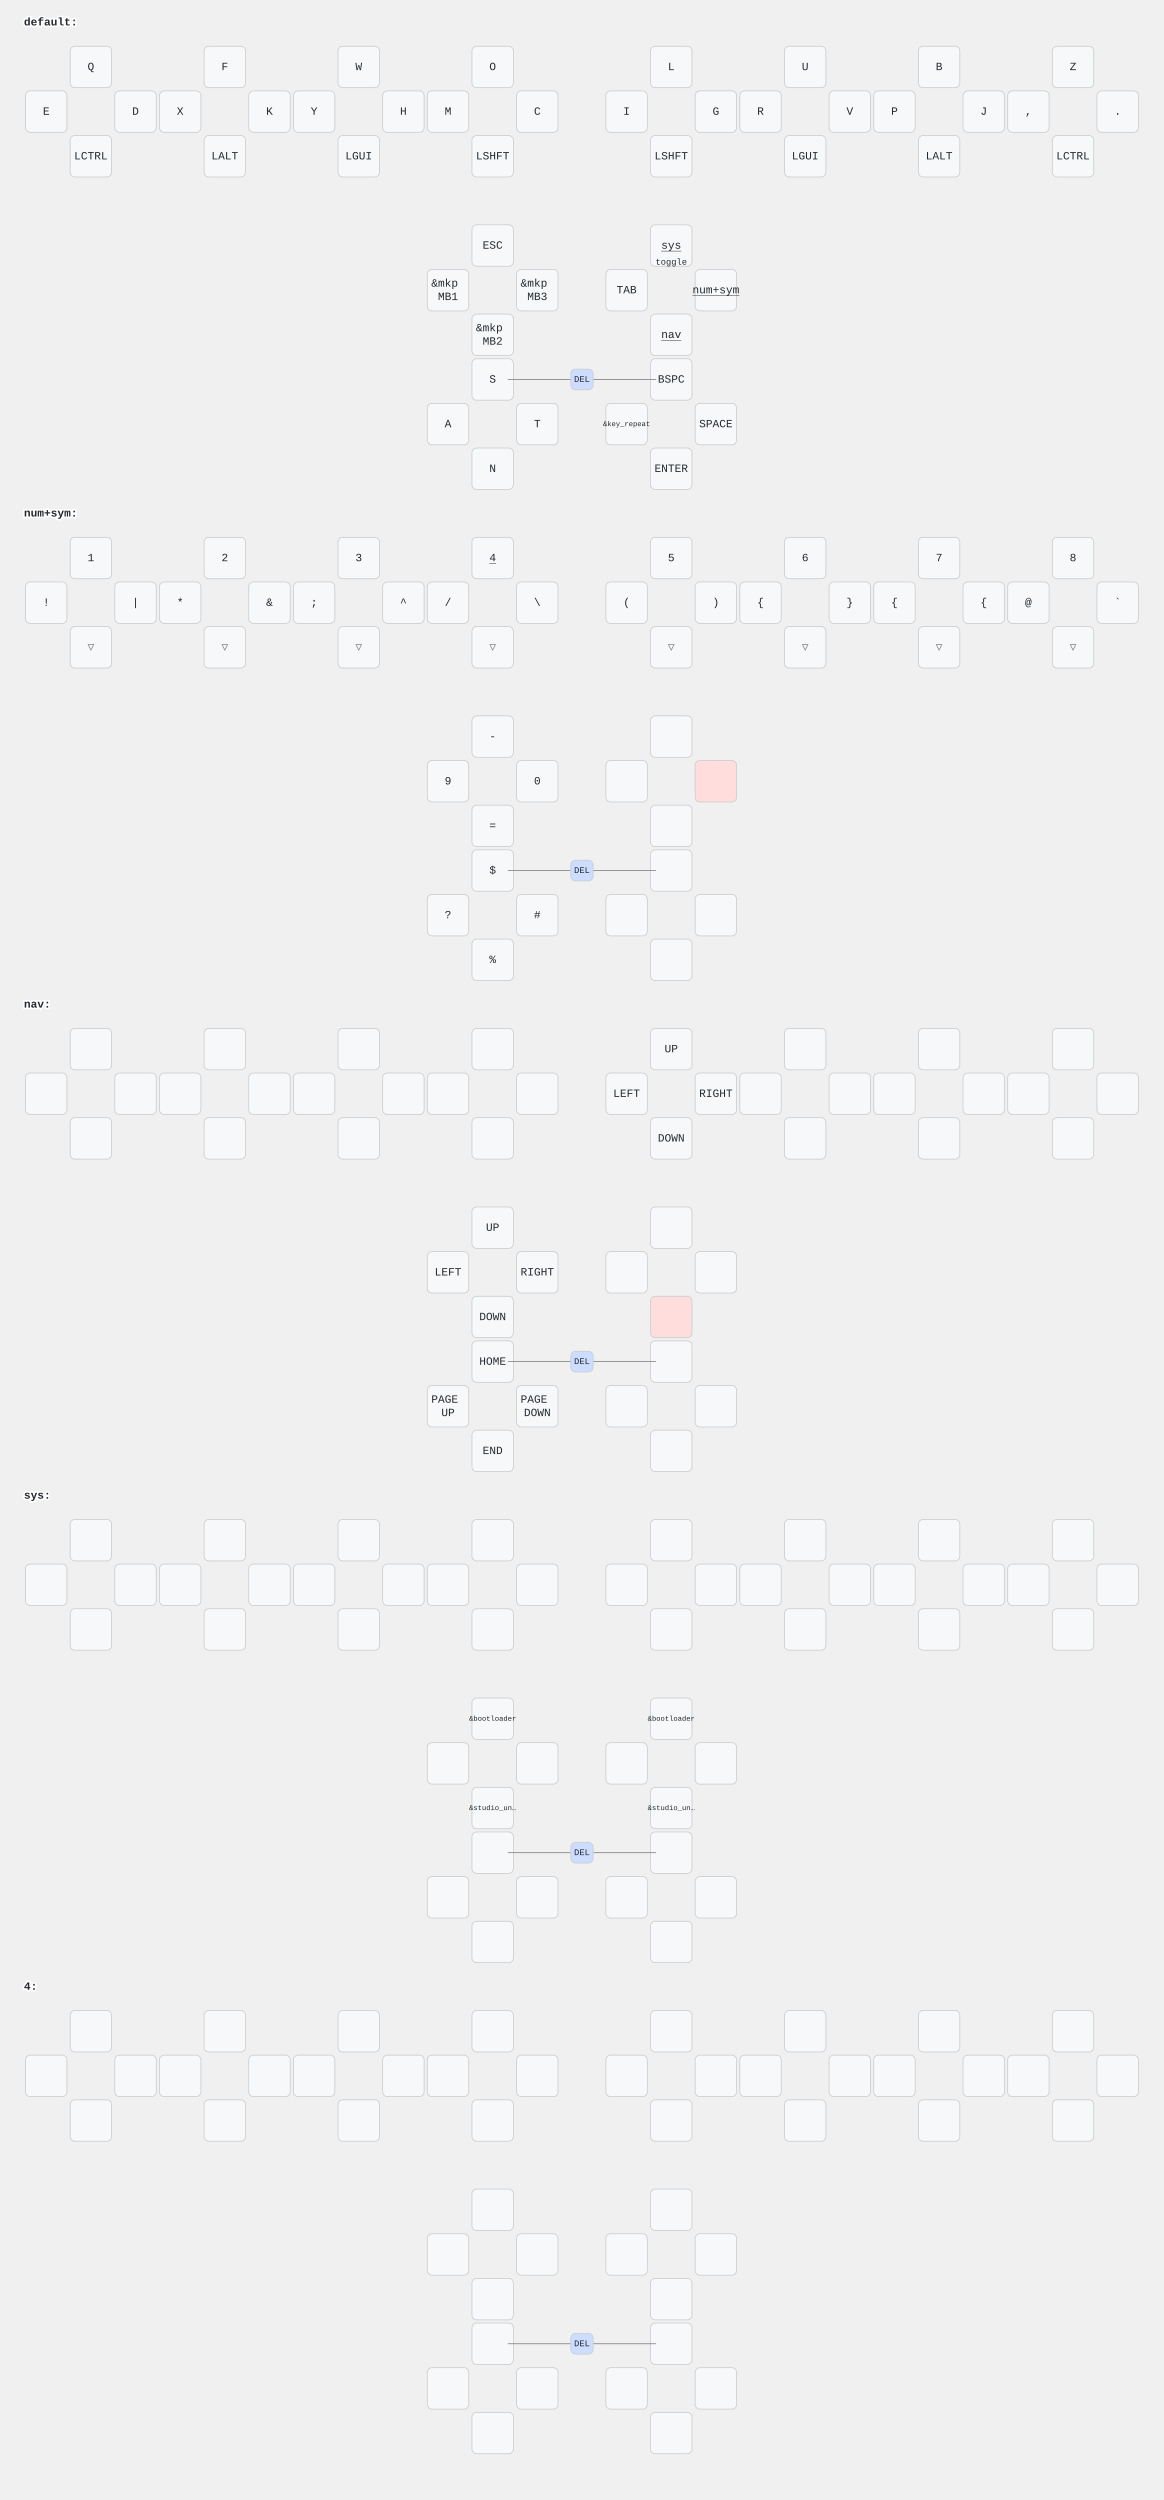
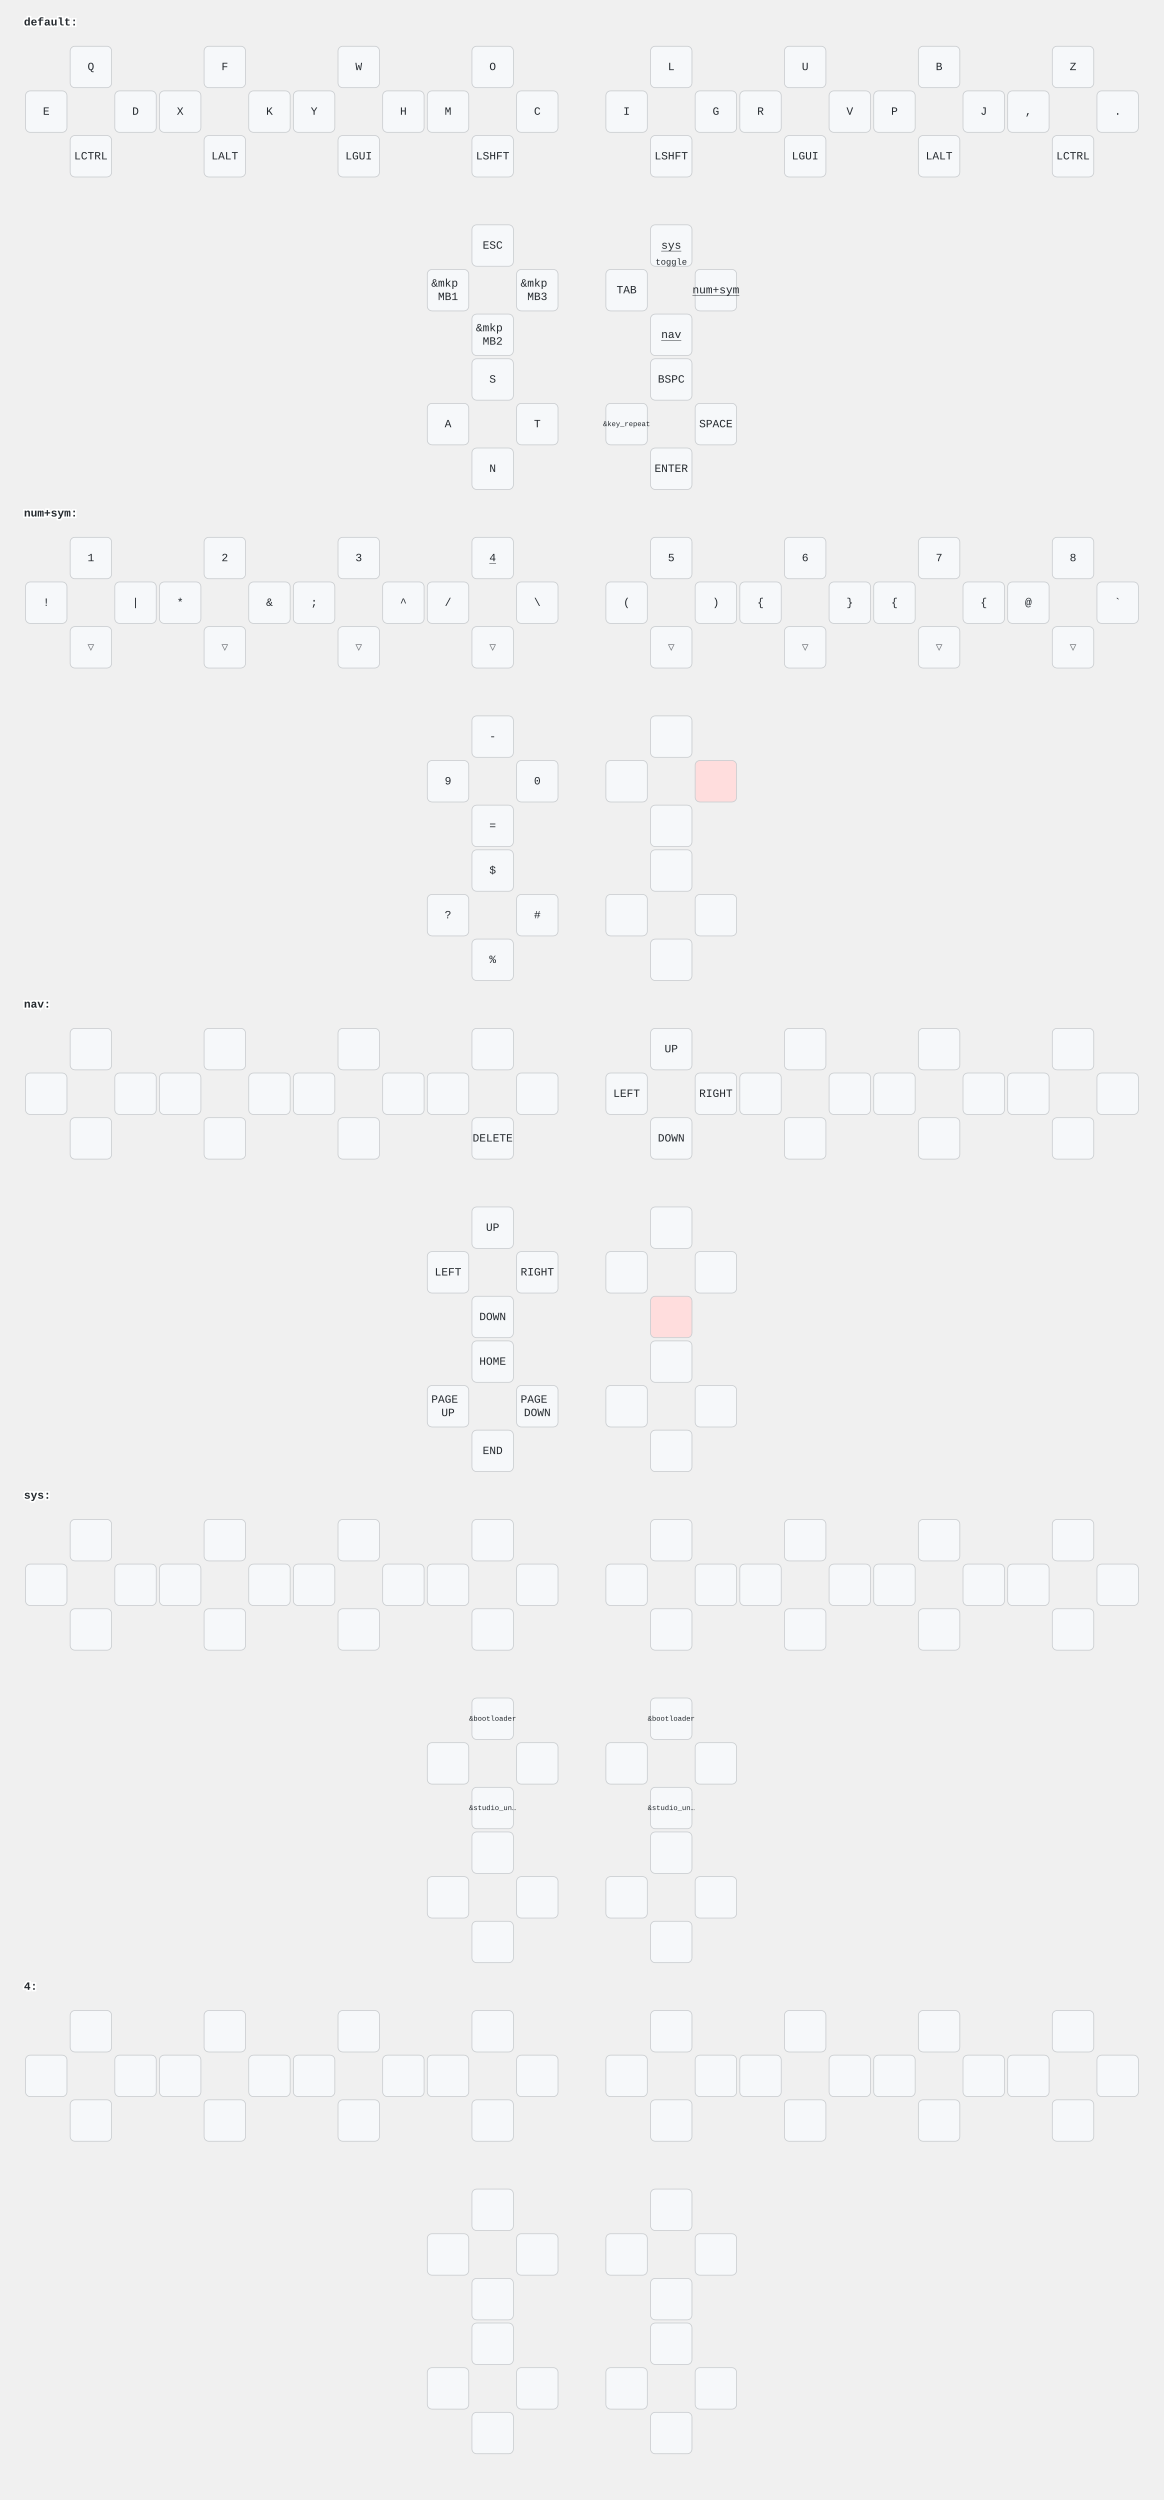
<svg xmlns="http://www.w3.org/2000/svg" width="1460" height="3136" viewBox="0 0 1460 3136" class="keymap">
  <style>/* inherit to force styles through use tags */
svg path {
    fill: inherit;
}

/* font and background color specifications */
svg.keymap {
    font-family: SFMono-Regular,Consolas,Liberation Mono,Menlo,monospace;
    font-size: 14px;
    font-kerning: normal;
    text-rendering: optimizeLegibility;
    fill: #24292e;
}

/* default key styling */
rect.key {
    fill: #f6f8fa;
}

rect.key, rect.combo {
    stroke: #c9cccf;
    stroke-width: 1;
}

/* default key side styling, only used is draw_key_sides is set */
rect.side {
    filter: brightness(90%);
}

/* color accent for combo boxes */
rect.combo, rect.combo-separate {
    fill: #cdf;
}

/* color accent for held keys */
rect.held, rect.combo.held {
    fill: #fdd;
}

/* color accent for ghost (optional) keys */
rect.ghost, rect.combo.ghost {
    stroke-dasharray: 4, 4;
    stroke-width: 2;
}

text {
    text-anchor: middle;
    dominant-baseline: middle;
}

/* styling for layer labels */
text.label {
    font-weight: bold;
    text-anchor: start;
    stroke: white;
    stroke-width: 4;
    paint-order: stroke;
}

/* styling for optional footer */
text.footer {
    text-anchor: end;
    dominant-baseline: auto;
    stroke: white;
    stroke-width: 4;
    paint-order: stroke;
}

/* styling for combo tap, and key non-tap label text */
text.combo, text.hold, text.shifted, text.left, text.right {
    font-size: 11px;
}

text.hold {
    text-anchor: middle;
    dominant-baseline: auto;
}

text.shifted {
    text-anchor: middle;
    dominant-baseline: hanging;
}

text.left {
    text-anchor: start;
}

text.right {
    text-anchor: end;
}

text.layer-activator {
    text-decoration: underline;
}

/* styling for hold/shifted label text in combo box */
text.combo.hold, text.combo.shifted, text.combo.left, text.combo.right {
    font-size: 8px;
}

/* lighter symbol for transparent keys */
text.trans {
    fill: #7b7e81;
}

/* styling for combo dendrons */
path.combo {
    stroke-width: 1;
    stroke: gray;
    fill: none;
}

/* Start Tabler Icons Cleanup */
/* cannot use height/width with glyphs */
.icon-tabler &gt; path {
    fill: inherit;
    stroke: inherit;
    stroke-width: 2;
}
/* hide tabler's default box */
.icon-tabler &gt; path[stroke="none"][fill="none"] {
    visibility: hidden;
}
/* End Tabler Icons Cleanup */
</style>
  <g transform="translate(30, 0)" class="layer-default">
    <text x="0" y="28" class="label" id="default">default:</text>
    <g transform="translate(0, 56)">
      <g transform="translate(84, 28)" class="key keypos-0">
        <rect rx="6" ry="6" x="-26" y="-26" width="52" height="52" class="key" />
        <text x="0" y="0" class="key tap">Q</text>
      </g>
      <g transform="translate(252, 28)" class="key keypos-1">
        <rect rx="6" ry="6" x="-26" y="-26" width="52" height="52" class="key" />
        <text x="0" y="0" class="key tap">F</text>
      </g>
      <g transform="translate(420, 28)" class="key keypos-2">
        <rect rx="6" ry="6" x="-26" y="-26" width="52" height="52" class="key" />
        <text x="0" y="0" class="key tap">W</text>
      </g>
      <g transform="translate(588, 28)" class="key keypos-3">
        <rect rx="6" ry="6" x="-26" y="-26" width="52" height="52" class="key" />
        <text x="0" y="0" class="key tap">O</text>
      </g>
      <g transform="translate(812, 28)" class="key keypos-4">
        <rect rx="6" ry="6" x="-26" y="-26" width="52" height="52" class="key" />
        <text x="0" y="0" class="key tap">L</text>
      </g>
      <g transform="translate(980, 28)" class="key keypos-5">
        <rect rx="6" ry="6" x="-26" y="-26" width="52" height="52" class="key" />
        <text x="0" y="0" class="key tap">U</text>
      </g>
      <g transform="translate(1148, 28)" class="key keypos-6">
        <rect rx="6" ry="6" x="-26" y="-26" width="52" height="52" class="key" />
        <text x="0" y="0" class="key tap">B</text>
      </g>
      <g transform="translate(1316, 28)" class="key keypos-7">
        <rect rx="6" ry="6" x="-26" y="-26" width="52" height="52" class="key" />
        <text x="0" y="0" class="key tap">Z</text>
      </g>
      <g transform="translate(28, 84)" class="key keypos-8">
        <rect rx="6" ry="6" x="-26" y="-26" width="52" height="52" class="key" />
        <text x="0" y="0" class="key tap">E</text>
      </g>
      <g transform="translate(140, 84)" class="key keypos-9">
        <rect rx="6" ry="6" x="-26" y="-26" width="52" height="52" class="key" />
        <text x="0" y="0" class="key tap">D</text>
      </g>
      <g transform="translate(196, 84)" class="key keypos-10">
        <rect rx="6" ry="6" x="-26" y="-26" width="52" height="52" class="key" />
        <text x="0" y="0" class="key tap">X</text>
      </g>
      <g transform="translate(308, 84)" class="key keypos-11">
        <rect rx="6" ry="6" x="-26" y="-26" width="52" height="52" class="key" />
        <text x="0" y="0" class="key tap">K</text>
      </g>
      <g transform="translate(364, 84)" class="key keypos-12">
        <rect rx="6" ry="6" x="-26" y="-26" width="52" height="52" class="key" />
        <text x="0" y="0" class="key tap">Y</text>
      </g>
      <g transform="translate(476, 84)" class="key keypos-13">
        <rect rx="6" ry="6" x="-26" y="-26" width="52" height="52" class="key" />
        <text x="0" y="0" class="key tap">H</text>
      </g>
      <g transform="translate(532, 84)" class="key keypos-14">
        <rect rx="6" ry="6" x="-26" y="-26" width="52" height="52" class="key" />
        <text x="0" y="0" class="key tap">M</text>
      </g>
      <g transform="translate(644, 84)" class="key keypos-15">
        <rect rx="6" ry="6" x="-26" y="-26" width="52" height="52" class="key" />
        <text x="0" y="0" class="key tap">C</text>
      </g>
      <g transform="translate(756, 84)" class="key keypos-16">
        <rect rx="6" ry="6" x="-26" y="-26" width="52" height="52" class="key" />
        <text x="0" y="0" class="key tap">I</text>
      </g>
      <g transform="translate(868, 84)" class="key keypos-17">
        <rect rx="6" ry="6" x="-26" y="-26" width="52" height="52" class="key" />
        <text x="0" y="0" class="key tap">G</text>
      </g>
      <g transform="translate(924, 84)" class="key keypos-18">
        <rect rx="6" ry="6" x="-26" y="-26" width="52" height="52" class="key" />
        <text x="0" y="0" class="key tap">R</text>
      </g>
      <g transform="translate(1036, 84)" class="key keypos-19">
        <rect rx="6" ry="6" x="-26" y="-26" width="52" height="52" class="key" />
        <text x="0" y="0" class="key tap">V</text>
      </g>
      <g transform="translate(1092, 84)" class="key keypos-20">
        <rect rx="6" ry="6" x="-26" y="-26" width="52" height="52" class="key" />
        <text x="0" y="0" class="key tap">P</text>
      </g>
      <g transform="translate(1204, 84)" class="key keypos-21">
        <rect rx="6" ry="6" x="-26" y="-26" width="52" height="52" class="key" />
        <text x="0" y="0" class="key tap">J</text>
      </g>
      <g transform="translate(1260, 84)" class="key keypos-22">
        <rect rx="6" ry="6" x="-26" y="-26" width="52" height="52" class="key" />
        <text x="0" y="0" class="key tap">,</text>
      </g>
      <g transform="translate(1372, 84)" class="key keypos-23">
        <rect rx="6" ry="6" x="-26" y="-26" width="52" height="52" class="key" />
        <text x="0" y="0" class="key tap">.</text>
      </g>
      <g transform="translate(84, 140)" class="key keypos-24">
        <rect rx="6" ry="6" x="-26" y="-26" width="52" height="52" class="key" />
        <text x="0" y="0" class="key tap">LCTRL</text>
      </g>
      <g transform="translate(252, 140)" class="key keypos-25">
        <rect rx="6" ry="6" x="-26" y="-26" width="52" height="52" class="key" />
        <text x="0" y="0" class="key tap">LALT</text>
      </g>
      <g transform="translate(420, 140)" class="key keypos-26">
        <rect rx="6" ry="6" x="-26" y="-26" width="52" height="52" class="key" />
        <text x="0" y="0" class="key tap">LGUI</text>
      </g>
      <g transform="translate(588, 140)" class="key keypos-27">
        <rect rx="6" ry="6" x="-26" y="-26" width="52" height="52" class="key" />
        <text x="0" y="0" class="key tap">LSHFT</text>
      </g>
      <g transform="translate(812, 140)" class="key keypos-28">
        <rect rx="6" ry="6" x="-26" y="-26" width="52" height="52" class="key" />
        <text x="0" y="0" class="key tap">LSHFT</text>
      </g>
      <g transform="translate(980, 140)" class="key keypos-29">
        <rect rx="6" ry="6" x="-26" y="-26" width="52" height="52" class="key" />
        <text x="0" y="0" class="key tap">LGUI</text>
      </g>
      <g transform="translate(1148, 140)" class="key keypos-30">
        <rect rx="6" ry="6" x="-26" y="-26" width="52" height="52" class="key" />
        <text x="0" y="0" class="key tap">LALT</text>
      </g>
      <g transform="translate(1316, 140)" class="key keypos-31">
        <rect rx="6" ry="6" x="-26" y="-26" width="52" height="52" class="key" />
        <text x="0" y="0" class="key tap">LCTRL</text>
      </g>
      <g transform="translate(588, 252)" class="key keypos-32">
        <rect rx="6" ry="6" x="-26" y="-26" width="52" height="52" class="key" />
        <text x="0" y="0" class="key tap">ESC</text>
      </g>
      <g transform="translate(812, 252)" class="key keypos-33">
        <rect rx="6" ry="6" x="-26" y="-26" width="52" height="52" class="key" />
        <a href="#sys">
          <text x="0" y="0" class="key tap layer-activator">sys</text>
        </a>
        <text x="0" y="24" class="key hold">toggle</text>
      </g>
      <g transform="translate(532, 308)" class="key keypos-34">
        <rect rx="6" ry="6" x="-26" y="-26" width="52" height="52" class="key" />
        <text x="0" y="0" class="key tap">
          <tspan x="0" dy="-0.6em">&amp;mkp</tspan>
          <tspan x="0" dy="1.2em">MB1</tspan>
        </text>
      </g>
      <g transform="translate(644, 308)" class="key keypos-35">
        <rect rx="6" ry="6" x="-26" y="-26" width="52" height="52" class="key" />
        <text x="0" y="0" class="key tap">
          <tspan x="0" dy="-0.6em">&amp;mkp</tspan>
          <tspan x="0" dy="1.2em">MB3</tspan>
        </text>
      </g>
      <g transform="translate(756, 308)" class="key keypos-36">
        <rect rx="6" ry="6" x="-26" y="-26" width="52" height="52" class="key" />
        <text x="0" y="0" class="key tap">TAB</text>
      </g>
      <g transform="translate(868, 308)" class="key keypos-37">
        <rect rx="6" ry="6" x="-26" y="-26" width="52" height="52" class="key" />
        <a href="#numsym">
          <text x="0" y="0" class="key tap layer-activator">num+sym</text>
        </a>
      </g>
      <g transform="translate(588, 364)" class="key keypos-38">
        <rect rx="6" ry="6" x="-26" y="-26" width="52" height="52" class="key" />
        <text x="0" y="0" class="key tap">
          <tspan x="0" dy="-0.6em">&amp;mkp</tspan>
          <tspan x="0" dy="1.2em">MB2</tspan>
        </text>
      </g>
      <g transform="translate(812, 364)" class="key keypos-39">
        <rect rx="6" ry="6" x="-26" y="-26" width="52" height="52" class="key" />
        <a href="#nav">
          <text x="0" y="0" class="key tap layer-activator">nav</text>
        </a>
      </g>
      <g transform="translate(588, 420)" class="key keypos-40">
        <rect rx="6" ry="6" x="-26" y="-26" width="52" height="52" class="key" />
        <text x="0" y="0" class="key tap">S</text>
      </g>
      <g transform="translate(812, 420)" class="key keypos-41">
        <rect rx="6" ry="6" x="-26" y="-26" width="52" height="52" class="key" />
        <text x="0" y="0" class="key tap">BSPC</text>
      </g>
      <g transform="translate(532, 476)" class="key keypos-42">
        <rect rx="6" ry="6" x="-26" y="-26" width="52" height="52" class="key" />
        <text x="0" y="0" class="key tap">A</text>
      </g>
      <g transform="translate(644, 476)" class="key keypos-43">
        <rect rx="6" ry="6" x="-26" y="-26" width="52" height="52" class="key" />
        <text x="0" y="0" class="key tap">T</text>
      </g>
      <g transform="translate(756, 476)" class="key keypos-44">
        <rect rx="6" ry="6" x="-26" y="-26" width="52" height="52" class="key" />
        <text x="0" y="0" class="key tap">
          <tspan style="font-size: 64%">&amp;key_repeat</tspan>
        </text>
      </g>
      <g transform="translate(868, 476)" class="key keypos-45">
        <rect rx="6" ry="6" x="-26" y="-26" width="52" height="52" class="key" />
        <text x="0" y="0" class="key tap">SPACE</text>
      </g>
      <g transform="translate(588, 532)" class="key keypos-46">
        <rect rx="6" ry="6" x="-26" y="-26" width="52" height="52" class="key" />
        <text x="0" y="0" class="key tap">N</text>
      </g>
      <g transform="translate(812, 532)" class="key keypos-47">
        <rect rx="6" ry="6" x="-26" y="-26" width="52" height="52" class="key" />
        <text x="0" y="0" class="key tap">ENTER</text>
      </g>
-       <g class="combo combopos-0">
-         <path d="M700,420 l-93,0" class="combo" />
-         <path d="M700,420 l93,0" class="combo" />
-         <rect rx="6" ry="6" x="686" y="407" width="28" height="26" class="combo" />
-         <text x="700" y="420" class="combo tap">DEL</text>
-       </g>
    </g>
  </g>
  <g transform="translate(30, 616)" class="layer-num+sym">
    <text x="0" y="28" class="label" id="numsym">num+sym:</text>
    <g transform="translate(0, 56)">
      <g transform="translate(84, 28)" class="key keypos-0">
        <rect rx="6" ry="6" x="-26" y="-26" width="52" height="52" class="key" />
        <text x="0" y="0" class="key tap">1</text>
      </g>
      <g transform="translate(252, 28)" class="key keypos-1">
        <rect rx="6" ry="6" x="-26" y="-26" width="52" height="52" class="key" />
        <text x="0" y="0" class="key tap">2</text>
      </g>
      <g transform="translate(420, 28)" class="key keypos-2">
        <rect rx="6" ry="6" x="-26" y="-26" width="52" height="52" class="key" />
        <text x="0" y="0" class="key tap">3</text>
      </g>
      <g transform="translate(588, 28)" class="key keypos-3">
        <rect rx="6" ry="6" x="-26" y="-26" width="52" height="52" class="key" />
        <a href="#x_x">
          <text x="0" y="0" class="key tap layer-activator">4</text>
        </a>
      </g>
      <g transform="translate(812, 28)" class="key keypos-4">
        <rect rx="6" ry="6" x="-26" y="-26" width="52" height="52" class="key" />
        <text x="0" y="0" class="key tap">5</text>
      </g>
      <g transform="translate(980, 28)" class="key keypos-5">
        <rect rx="6" ry="6" x="-26" y="-26" width="52" height="52" class="key" />
        <text x="0" y="0" class="key tap">6</text>
      </g>
      <g transform="translate(1148, 28)" class="key keypos-6">
        <rect rx="6" ry="6" x="-26" y="-26" width="52" height="52" class="key" />
        <text x="0" y="0" class="key tap">7</text>
      </g>
      <g transform="translate(1316, 28)" class="key keypos-7">
        <rect rx="6" ry="6" x="-26" y="-26" width="52" height="52" class="key" />
        <text x="0" y="0" class="key tap">8</text>
      </g>
      <g transform="translate(28, 84)" class="key keypos-8">
        <rect rx="6" ry="6" x="-26" y="-26" width="52" height="52" class="key" />
        <text x="0" y="0" class="key tap">!</text>
      </g>
      <g transform="translate(140, 84)" class="key keypos-9">
        <rect rx="6" ry="6" x="-26" y="-26" width="52" height="52" class="key" />
        <text x="0" y="0" class="key tap">|</text>
      </g>
      <g transform="translate(196, 84)" class="key keypos-10">
        <rect rx="6" ry="6" x="-26" y="-26" width="52" height="52" class="key" />
        <text x="0" y="0" class="key tap">*</text>
      </g>
      <g transform="translate(308, 84)" class="key keypos-11">
        <rect rx="6" ry="6" x="-26" y="-26" width="52" height="52" class="key" />
        <text x="0" y="0" class="key tap">&amp;</text>
      </g>
      <g transform="translate(364, 84)" class="key keypos-12">
        <rect rx="6" ry="6" x="-26" y="-26" width="52" height="52" class="key" />
        <text x="0" y="0" class="key tap">;</text>
      </g>
      <g transform="translate(476, 84)" class="key keypos-13">
        <rect rx="6" ry="6" x="-26" y="-26" width="52" height="52" class="key" />
        <text x="0" y="0" class="key tap">^</text>
      </g>
      <g transform="translate(532, 84)" class="key keypos-14">
        <rect rx="6" ry="6" x="-26" y="-26" width="52" height="52" class="key" />
        <text x="0" y="0" class="key tap">/</text>
      </g>
      <g transform="translate(644, 84)" class="key keypos-15">
        <rect rx="6" ry="6" x="-26" y="-26" width="52" height="52" class="key" />
        <text x="0" y="0" class="key tap">\</text>
      </g>
      <g transform="translate(756, 84)" class="key keypos-16">
        <rect rx="6" ry="6" x="-26" y="-26" width="52" height="52" class="key" />
        <text x="0" y="0" class="key tap">(</text>
      </g>
      <g transform="translate(868, 84)" class="key keypos-17">
        <rect rx="6" ry="6" x="-26" y="-26" width="52" height="52" class="key" />
        <text x="0" y="0" class="key tap">)</text>
      </g>
      <g transform="translate(924, 84)" class="key keypos-18">
        <rect rx="6" ry="6" x="-26" y="-26" width="52" height="52" class="key" />
        <text x="0" y="0" class="key tap">{</text>
      </g>
      <g transform="translate(1036, 84)" class="key keypos-19">
        <rect rx="6" ry="6" x="-26" y="-26" width="52" height="52" class="key" />
        <text x="0" y="0" class="key tap">}</text>
      </g>
      <g transform="translate(1092, 84)" class="key keypos-20">
        <rect rx="6" ry="6" x="-26" y="-26" width="52" height="52" class="key" />
        <text x="0" y="0" class="key tap">{</text>
      </g>
      <g transform="translate(1204, 84)" class="key keypos-21">
        <rect rx="6" ry="6" x="-26" y="-26" width="52" height="52" class="key" />
        <text x="0" y="0" class="key tap">{</text>
      </g>
      <g transform="translate(1260, 84)" class="key keypos-22">
        <rect rx="6" ry="6" x="-26" y="-26" width="52" height="52" class="key" />
        <text x="0" y="0" class="key tap">@</text>
      </g>
      <g transform="translate(1372, 84)" class="key keypos-23">
        <rect rx="6" ry="6" x="-26" y="-26" width="52" height="52" class="key" />
        <text x="0" y="0" class="key tap">`</text>
      </g>
      <g transform="translate(84, 140)" class="key trans keypos-24">
        <rect rx="6" ry="6" x="-26" y="-26" width="52" height="52" class="key trans" />
        <text x="0" y="0" class="key trans tap">▽</text>
      </g>
      <g transform="translate(252, 140)" class="key trans keypos-25">
        <rect rx="6" ry="6" x="-26" y="-26" width="52" height="52" class="key trans" />
        <text x="0" y="0" class="key trans tap">▽</text>
      </g>
      <g transform="translate(420, 140)" class="key trans keypos-26">
        <rect rx="6" ry="6" x="-26" y="-26" width="52" height="52" class="key trans" />
        <text x="0" y="0" class="key trans tap">▽</text>
      </g>
      <g transform="translate(588, 140)" class="key trans keypos-27">
        <rect rx="6" ry="6" x="-26" y="-26" width="52" height="52" class="key trans" />
        <text x="0" y="0" class="key trans tap">▽</text>
      </g>
      <g transform="translate(812, 140)" class="key trans keypos-28">
        <rect rx="6" ry="6" x="-26" y="-26" width="52" height="52" class="key trans" />
        <text x="0" y="0" class="key trans tap">▽</text>
      </g>
      <g transform="translate(980, 140)" class="key trans keypos-29">
        <rect rx="6" ry="6" x="-26" y="-26" width="52" height="52" class="key trans" />
        <text x="0" y="0" class="key trans tap">▽</text>
      </g>
      <g transform="translate(1148, 140)" class="key trans keypos-30">
        <rect rx="6" ry="6" x="-26" y="-26" width="52" height="52" class="key trans" />
        <text x="0" y="0" class="key trans tap">▽</text>
      </g>
      <g transform="translate(1316, 140)" class="key trans keypos-31">
        <rect rx="6" ry="6" x="-26" y="-26" width="52" height="52" class="key trans" />
        <text x="0" y="0" class="key trans tap">▽</text>
      </g>
      <g transform="translate(588, 252)" class="key keypos-32">
        <rect rx="6" ry="6" x="-26" y="-26" width="52" height="52" class="key" />
        <text x="0" y="0" class="key tap">-</text>
      </g>
      <g transform="translate(812, 252)" class="key keypos-33">
        <rect rx="6" ry="6" x="-26" y="-26" width="52" height="52" class="key" />
      </g>
      <g transform="translate(532, 308)" class="key keypos-34">
        <rect rx="6" ry="6" x="-26" y="-26" width="52" height="52" class="key" />
        <text x="0" y="0" class="key tap">9</text>
      </g>
      <g transform="translate(644, 308)" class="key keypos-35">
        <rect rx="6" ry="6" x="-26" y="-26" width="52" height="52" class="key" />
        <text x="0" y="0" class="key tap">0</text>
      </g>
      <g transform="translate(756, 308)" class="key keypos-36">
        <rect rx="6" ry="6" x="-26" y="-26" width="52" height="52" class="key" />
      </g>
      <g transform="translate(868, 308)" class="key held keypos-37">
        <rect rx="6" ry="6" x="-26" y="-26" width="52" height="52" class="key held" />
      </g>
      <g transform="translate(588, 364)" class="key keypos-38">
        <rect rx="6" ry="6" x="-26" y="-26" width="52" height="52" class="key" />
        <text x="0" y="0" class="key tap">=</text>
      </g>
      <g transform="translate(812, 364)" class="key keypos-39">
        <rect rx="6" ry="6" x="-26" y="-26" width="52" height="52" class="key" />
      </g>
      <g transform="translate(588, 420)" class="key keypos-40">
        <rect rx="6" ry="6" x="-26" y="-26" width="52" height="52" class="key" />
        <text x="0" y="0" class="key tap">$</text>
      </g>
      <g transform="translate(812, 420)" class="key keypos-41">
        <rect rx="6" ry="6" x="-26" y="-26" width="52" height="52" class="key" />
      </g>
      <g transform="translate(532, 476)" class="key keypos-42">
        <rect rx="6" ry="6" x="-26" y="-26" width="52" height="52" class="key" />
        <text x="0" y="0" class="key tap">?</text>
      </g>
      <g transform="translate(644, 476)" class="key keypos-43">
        <rect rx="6" ry="6" x="-26" y="-26" width="52" height="52" class="key" />
        <text x="0" y="0" class="key tap">#</text>
      </g>
      <g transform="translate(756, 476)" class="key keypos-44">
        <rect rx="6" ry="6" x="-26" y="-26" width="52" height="52" class="key" />
      </g>
      <g transform="translate(868, 476)" class="key keypos-45">
        <rect rx="6" ry="6" x="-26" y="-26" width="52" height="52" class="key" />
      </g>
      <g transform="translate(588, 532)" class="key keypos-46">
        <rect rx="6" ry="6" x="-26" y="-26" width="52" height="52" class="key" />
        <text x="0" y="0" class="key tap">%</text>
      </g>
      <g transform="translate(812, 532)" class="key keypos-47">
        <rect rx="6" ry="6" x="-26" y="-26" width="52" height="52" class="key" />
      </g>
-       <g class="combo combopos-0">
-         <path d="M700,420 l-93,0" class="combo" />
-         <path d="M700,420 l93,0" class="combo" />
-         <rect rx="6" ry="6" x="686" y="407" width="28" height="26" class="combo" />
-         <text x="700" y="420" class="combo tap">DEL</text>
-       </g>
    </g>
  </g>
  <g transform="translate(30, 1232)" class="layer-nav">
    <text x="0" y="28" class="label" id="nav">nav:</text>
    <g transform="translate(0, 56)">
      <g transform="translate(84, 28)" class="key keypos-0">
        <rect rx="6" ry="6" x="-26" y="-26" width="52" height="52" class="key" />
      </g>
      <g transform="translate(252, 28)" class="key keypos-1">
        <rect rx="6" ry="6" x="-26" y="-26" width="52" height="52" class="key" />
      </g>
      <g transform="translate(420, 28)" class="key keypos-2">
        <rect rx="6" ry="6" x="-26" y="-26" width="52" height="52" class="key" />
      </g>
      <g transform="translate(588, 28)" class="key keypos-3">
        <rect rx="6" ry="6" x="-26" y="-26" width="52" height="52" class="key" />
      </g>
      <g transform="translate(812, 28)" class="key keypos-4">
        <rect rx="6" ry="6" x="-26" y="-26" width="52" height="52" class="key" />
        <text x="0" y="0" class="key tap">UP</text>
      </g>
      <g transform="translate(980, 28)" class="key keypos-5">
        <rect rx="6" ry="6" x="-26" y="-26" width="52" height="52" class="key" />
      </g>
      <g transform="translate(1148, 28)" class="key keypos-6">
        <rect rx="6" ry="6" x="-26" y="-26" width="52" height="52" class="key" />
      </g>
      <g transform="translate(1316, 28)" class="key keypos-7">
        <rect rx="6" ry="6" x="-26" y="-26" width="52" height="52" class="key" />
      </g>
      <g transform="translate(28, 84)" class="key keypos-8">
        <rect rx="6" ry="6" x="-26" y="-26" width="52" height="52" class="key" />
      </g>
      <g transform="translate(140, 84)" class="key keypos-9">
        <rect rx="6" ry="6" x="-26" y="-26" width="52" height="52" class="key" />
      </g>
      <g transform="translate(196, 84)" class="key keypos-10">
        <rect rx="6" ry="6" x="-26" y="-26" width="52" height="52" class="key" />
      </g>
      <g transform="translate(308, 84)" class="key keypos-11">
        <rect rx="6" ry="6" x="-26" y="-26" width="52" height="52" class="key" />
      </g>
      <g transform="translate(364, 84)" class="key keypos-12">
        <rect rx="6" ry="6" x="-26" y="-26" width="52" height="52" class="key" />
      </g>
      <g transform="translate(476, 84)" class="key keypos-13">
        <rect rx="6" ry="6" x="-26" y="-26" width="52" height="52" class="key" />
      </g>
      <g transform="translate(532, 84)" class="key keypos-14">
        <rect rx="6" ry="6" x="-26" y="-26" width="52" height="52" class="key" />
      </g>
      <g transform="translate(644, 84)" class="key keypos-15">
        <rect rx="6" ry="6" x="-26" y="-26" width="52" height="52" class="key" />
      </g>
      <g transform="translate(756, 84)" class="key keypos-16">
        <rect rx="6" ry="6" x="-26" y="-26" width="52" height="52" class="key" />
        <text x="0" y="0" class="key tap">LEFT</text>
      </g>
      <g transform="translate(868, 84)" class="key keypos-17">
        <rect rx="6" ry="6" x="-26" y="-26" width="52" height="52" class="key" />
        <text x="0" y="0" class="key tap">RIGHT</text>
      </g>
      <g transform="translate(924, 84)" class="key keypos-18">
        <rect rx="6" ry="6" x="-26" y="-26" width="52" height="52" class="key" />
      </g>
      <g transform="translate(1036, 84)" class="key keypos-19">
        <rect rx="6" ry="6" x="-26" y="-26" width="52" height="52" class="key" />
      </g>
      <g transform="translate(1092, 84)" class="key keypos-20">
        <rect rx="6" ry="6" x="-26" y="-26" width="52" height="52" class="key" />
      </g>
      <g transform="translate(1204, 84)" class="key keypos-21">
        <rect rx="6" ry="6" x="-26" y="-26" width="52" height="52" class="key" />
      </g>
      <g transform="translate(1260, 84)" class="key keypos-22">
        <rect rx="6" ry="6" x="-26" y="-26" width="52" height="52" class="key" />
      </g>
      <g transform="translate(1372, 84)" class="key keypos-23">
        <rect rx="6" ry="6" x="-26" y="-26" width="52" height="52" class="key" />
      </g>
      <g transform="translate(84, 140)" class="key keypos-24">
        <rect rx="6" ry="6" x="-26" y="-26" width="52" height="52" class="key" />
      </g>
      <g transform="translate(252, 140)" class="key keypos-25">
        <rect rx="6" ry="6" x="-26" y="-26" width="52" height="52" class="key" />
      </g>
      <g transform="translate(420, 140)" class="key keypos-26">
        <rect rx="6" ry="6" x="-26" y="-26" width="52" height="52" class="key" />
      </g>
      <g transform="translate(588, 140)" class="key keypos-27">
        <rect rx="6" ry="6" x="-26" y="-26" width="52" height="52" class="key" />
+         <text x="0" y="0" class="key tap">DELETE</text>
      </g>
      <g transform="translate(812, 140)" class="key keypos-28">
        <rect rx="6" ry="6" x="-26" y="-26" width="52" height="52" class="key" />
        <text x="0" y="0" class="key tap">DOWN</text>
      </g>
      <g transform="translate(980, 140)" class="key keypos-29">
        <rect rx="6" ry="6" x="-26" y="-26" width="52" height="52" class="key" />
      </g>
      <g transform="translate(1148, 140)" class="key keypos-30">
        <rect rx="6" ry="6" x="-26" y="-26" width="52" height="52" class="key" />
      </g>
      <g transform="translate(1316, 140)" class="key keypos-31">
        <rect rx="6" ry="6" x="-26" y="-26" width="52" height="52" class="key" />
      </g>
      <g transform="translate(588, 252)" class="key keypos-32">
        <rect rx="6" ry="6" x="-26" y="-26" width="52" height="52" class="key" />
        <text x="0" y="0" class="key tap">UP</text>
      </g>
      <g transform="translate(812, 252)" class="key keypos-33">
        <rect rx="6" ry="6" x="-26" y="-26" width="52" height="52" class="key" />
      </g>
      <g transform="translate(532, 308)" class="key keypos-34">
        <rect rx="6" ry="6" x="-26" y="-26" width="52" height="52" class="key" />
        <text x="0" y="0" class="key tap">LEFT</text>
      </g>
      <g transform="translate(644, 308)" class="key keypos-35">
        <rect rx="6" ry="6" x="-26" y="-26" width="52" height="52" class="key" />
        <text x="0" y="0" class="key tap">RIGHT</text>
      </g>
      <g transform="translate(756, 308)" class="key keypos-36">
        <rect rx="6" ry="6" x="-26" y="-26" width="52" height="52" class="key" />
      </g>
      <g transform="translate(868, 308)" class="key keypos-37">
        <rect rx="6" ry="6" x="-26" y="-26" width="52" height="52" class="key" />
      </g>
      <g transform="translate(588, 364)" class="key keypos-38">
        <rect rx="6" ry="6" x="-26" y="-26" width="52" height="52" class="key" />
        <text x="0" y="0" class="key tap">DOWN</text>
      </g>
      <g transform="translate(812, 364)" class="key held keypos-39">
        <rect rx="6" ry="6" x="-26" y="-26" width="52" height="52" class="key held" />
      </g>
      <g transform="translate(588, 420)" class="key keypos-40">
        <rect rx="6" ry="6" x="-26" y="-26" width="52" height="52" class="key" />
        <text x="0" y="0" class="key tap">HOME</text>
      </g>
      <g transform="translate(812, 420)" class="key keypos-41">
        <rect rx="6" ry="6" x="-26" y="-26" width="52" height="52" class="key" />
      </g>
      <g transform="translate(532, 476)" class="key keypos-42">
        <rect rx="6" ry="6" x="-26" y="-26" width="52" height="52" class="key" />
        <text x="0" y="0" class="key tap">
          <tspan x="0" dy="-0.6em">PAGE</tspan>
          <tspan x="0" dy="1.2em">UP</tspan>
        </text>
      </g>
      <g transform="translate(644, 476)" class="key keypos-43">
        <rect rx="6" ry="6" x="-26" y="-26" width="52" height="52" class="key" />
        <text x="0" y="0" class="key tap">
          <tspan x="0" dy="-0.6em">PAGE</tspan>
          <tspan x="0" dy="1.2em">DOWN</tspan>
        </text>
      </g>
      <g transform="translate(756, 476)" class="key keypos-44">
        <rect rx="6" ry="6" x="-26" y="-26" width="52" height="52" class="key" />
      </g>
      <g transform="translate(868, 476)" class="key keypos-45">
        <rect rx="6" ry="6" x="-26" y="-26" width="52" height="52" class="key" />
      </g>
      <g transform="translate(588, 532)" class="key keypos-46">
        <rect rx="6" ry="6" x="-26" y="-26" width="52" height="52" class="key" />
        <text x="0" y="0" class="key tap">END</text>
      </g>
      <g transform="translate(812, 532)" class="key keypos-47">
        <rect rx="6" ry="6" x="-26" y="-26" width="52" height="52" class="key" />
-       </g>
-       <g class="combo combopos-0">
-         <path d="M700,420 l-93,0" class="combo" />
-         <path d="M700,420 l93,0" class="combo" />
-         <rect rx="6" ry="6" x="686" y="407" width="28" height="26" class="combo" />
-         <text x="700" y="420" class="combo tap">DEL</text>
      </g>
    </g>
  </g>
  <g transform="translate(30, 1848)" class="layer-sys">
    <text x="0" y="28" class="label" id="sys">sys:</text>
    <g transform="translate(0, 56)">
      <g transform="translate(84, 28)" class="key keypos-0">
        <rect rx="6" ry="6" x="-26" y="-26" width="52" height="52" class="key" />
      </g>
      <g transform="translate(252, 28)" class="key keypos-1">
        <rect rx="6" ry="6" x="-26" y="-26" width="52" height="52" class="key" />
      </g>
      <g transform="translate(420, 28)" class="key keypos-2">
        <rect rx="6" ry="6" x="-26" y="-26" width="52" height="52" class="key" />
      </g>
      <g transform="translate(588, 28)" class="key keypos-3">
        <rect rx="6" ry="6" x="-26" y="-26" width="52" height="52" class="key" />
      </g>
      <g transform="translate(812, 28)" class="key keypos-4">
        <rect rx="6" ry="6" x="-26" y="-26" width="52" height="52" class="key" />
      </g>
      <g transform="translate(980, 28)" class="key keypos-5">
        <rect rx="6" ry="6" x="-26" y="-26" width="52" height="52" class="key" />
      </g>
      <g transform="translate(1148, 28)" class="key keypos-6">
        <rect rx="6" ry="6" x="-26" y="-26" width="52" height="52" class="key" />
      </g>
      <g transform="translate(1316, 28)" class="key keypos-7">
        <rect rx="6" ry="6" x="-26" y="-26" width="52" height="52" class="key" />
      </g>
      <g transform="translate(28, 84)" class="key keypos-8">
        <rect rx="6" ry="6" x="-26" y="-26" width="52" height="52" class="key" />
      </g>
      <g transform="translate(140, 84)" class="key keypos-9">
        <rect rx="6" ry="6" x="-26" y="-26" width="52" height="52" class="key" />
      </g>
      <g transform="translate(196, 84)" class="key keypos-10">
        <rect rx="6" ry="6" x="-26" y="-26" width="52" height="52" class="key" />
      </g>
      <g transform="translate(308, 84)" class="key keypos-11">
        <rect rx="6" ry="6" x="-26" y="-26" width="52" height="52" class="key" />
      </g>
      <g transform="translate(364, 84)" class="key keypos-12">
        <rect rx="6" ry="6" x="-26" y="-26" width="52" height="52" class="key" />
      </g>
      <g transform="translate(476, 84)" class="key keypos-13">
        <rect rx="6" ry="6" x="-26" y="-26" width="52" height="52" class="key" />
      </g>
      <g transform="translate(532, 84)" class="key keypos-14">
        <rect rx="6" ry="6" x="-26" y="-26" width="52" height="52" class="key" />
      </g>
      <g transform="translate(644, 84)" class="key keypos-15">
        <rect rx="6" ry="6" x="-26" y="-26" width="52" height="52" class="key" />
      </g>
      <g transform="translate(756, 84)" class="key keypos-16">
        <rect rx="6" ry="6" x="-26" y="-26" width="52" height="52" class="key" />
      </g>
      <g transform="translate(868, 84)" class="key keypos-17">
        <rect rx="6" ry="6" x="-26" y="-26" width="52" height="52" class="key" />
      </g>
      <g transform="translate(924, 84)" class="key keypos-18">
        <rect rx="6" ry="6" x="-26" y="-26" width="52" height="52" class="key" />
      </g>
      <g transform="translate(1036, 84)" class="key keypos-19">
        <rect rx="6" ry="6" x="-26" y="-26" width="52" height="52" class="key" />
      </g>
      <g transform="translate(1092, 84)" class="key keypos-20">
        <rect rx="6" ry="6" x="-26" y="-26" width="52" height="52" class="key" />
      </g>
      <g transform="translate(1204, 84)" class="key keypos-21">
        <rect rx="6" ry="6" x="-26" y="-26" width="52" height="52" class="key" />
      </g>
      <g transform="translate(1260, 84)" class="key keypos-22">
        <rect rx="6" ry="6" x="-26" y="-26" width="52" height="52" class="key" />
      </g>
      <g transform="translate(1372, 84)" class="key keypos-23">
        <rect rx="6" ry="6" x="-26" y="-26" width="52" height="52" class="key" />
      </g>
      <g transform="translate(84, 140)" class="key keypos-24">
        <rect rx="6" ry="6" x="-26" y="-26" width="52" height="52" class="key" />
      </g>
      <g transform="translate(252, 140)" class="key keypos-25">
        <rect rx="6" ry="6" x="-26" y="-26" width="52" height="52" class="key" />
      </g>
      <g transform="translate(420, 140)" class="key keypos-26">
        <rect rx="6" ry="6" x="-26" y="-26" width="52" height="52" class="key" />
      </g>
      <g transform="translate(588, 140)" class="key keypos-27">
        <rect rx="6" ry="6" x="-26" y="-26" width="52" height="52" class="key" />
      </g>
      <g transform="translate(812, 140)" class="key keypos-28">
        <rect rx="6" ry="6" x="-26" y="-26" width="52" height="52" class="key" />
      </g>
      <g transform="translate(980, 140)" class="key keypos-29">
        <rect rx="6" ry="6" x="-26" y="-26" width="52" height="52" class="key" />
      </g>
      <g transform="translate(1148, 140)" class="key keypos-30">
        <rect rx="6" ry="6" x="-26" y="-26" width="52" height="52" class="key" />
      </g>
      <g transform="translate(1316, 140)" class="key keypos-31">
        <rect rx="6" ry="6" x="-26" y="-26" width="52" height="52" class="key" />
      </g>
      <g transform="translate(588, 252)" class="key keypos-32">
        <rect rx="6" ry="6" x="-26" y="-26" width="52" height="52" class="key" />
        <text x="0" y="0" class="key tap">
          <tspan style="font-size: 64%">&amp;bootloader</tspan>
        </text>
      </g>
      <g transform="translate(812, 252)" class="key keypos-33">
        <rect rx="6" ry="6" x="-26" y="-26" width="52" height="52" class="key" />
        <text x="0" y="0" class="key tap">
          <tspan style="font-size: 64%">&amp;bootloader</tspan>
        </text>
      </g>
      <g transform="translate(532, 308)" class="key keypos-34">
        <rect rx="6" ry="6" x="-26" y="-26" width="52" height="52" class="key" />
      </g>
      <g transform="translate(644, 308)" class="key keypos-35">
        <rect rx="6" ry="6" x="-26" y="-26" width="52" height="52" class="key" />
      </g>
      <g transform="translate(756, 308)" class="key keypos-36">
        <rect rx="6" ry="6" x="-26" y="-26" width="52" height="52" class="key" />
      </g>
      <g transform="translate(868, 308)" class="key keypos-37">
        <rect rx="6" ry="6" x="-26" y="-26" width="52" height="52" class="key" />
      </g>
      <g transform="translate(588, 364)" class="key keypos-38">
        <rect rx="6" ry="6" x="-26" y="-26" width="52" height="52" class="key" />
        <text x="0" y="0" class="key tap">
          <tspan style="font-size: 64%">&amp;studio_un…</tspan>
        </text>
      </g>
      <g transform="translate(812, 364)" class="key keypos-39">
        <rect rx="6" ry="6" x="-26" y="-26" width="52" height="52" class="key" />
        <text x="0" y="0" class="key tap">
          <tspan style="font-size: 64%">&amp;studio_un…</tspan>
        </text>
      </g>
      <g transform="translate(588, 420)" class="key keypos-40">
        <rect rx="6" ry="6" x="-26" y="-26" width="52" height="52" class="key" />
      </g>
      <g transform="translate(812, 420)" class="key keypos-41">
        <rect rx="6" ry="6" x="-26" y="-26" width="52" height="52" class="key" />
      </g>
      <g transform="translate(532, 476)" class="key keypos-42">
        <rect rx="6" ry="6" x="-26" y="-26" width="52" height="52" class="key" />
      </g>
      <g transform="translate(644, 476)" class="key keypos-43">
        <rect rx="6" ry="6" x="-26" y="-26" width="52" height="52" class="key" />
      </g>
      <g transform="translate(756, 476)" class="key keypos-44">
        <rect rx="6" ry="6" x="-26" y="-26" width="52" height="52" class="key" />
      </g>
      <g transform="translate(868, 476)" class="key keypos-45">
        <rect rx="6" ry="6" x="-26" y="-26" width="52" height="52" class="key" />
      </g>
      <g transform="translate(588, 532)" class="key keypos-46">
        <rect rx="6" ry="6" x="-26" y="-26" width="52" height="52" class="key" />
      </g>
      <g transform="translate(812, 532)" class="key keypos-47">
        <rect rx="6" ry="6" x="-26" y="-26" width="52" height="52" class="key" />
      </g>
-       <g class="combo combopos-0">
-         <path d="M700,420 l-93,0" class="combo" />
-         <path d="M700,420 l93,0" class="combo" />
-         <rect rx="6" ry="6" x="686" y="407" width="28" height="26" class="combo" />
-         <text x="700" y="420" class="combo tap">DEL</text>
-       </g>
    </g>
  </g>
  <g transform="translate(30, 2464)" class="layer-4">
    <text x="0" y="28" class="label" id="x_x">4:</text>
    <g transform="translate(0, 56)">
      <g transform="translate(84, 28)" class="key keypos-0">
        <rect rx="6" ry="6" x="-26" y="-26" width="52" height="52" class="key" />
      </g>
      <g transform="translate(252, 28)" class="key keypos-1">
        <rect rx="6" ry="6" x="-26" y="-26" width="52" height="52" class="key" />
      </g>
      <g transform="translate(420, 28)" class="key keypos-2">
        <rect rx="6" ry="6" x="-26" y="-26" width="52" height="52" class="key" />
      </g>
      <g transform="translate(588, 28)" class="key keypos-3">
        <rect rx="6" ry="6" x="-26" y="-26" width="52" height="52" class="key" />
      </g>
      <g transform="translate(812, 28)" class="key keypos-4">
        <rect rx="6" ry="6" x="-26" y="-26" width="52" height="52" class="key" />
      </g>
      <g transform="translate(980, 28)" class="key keypos-5">
        <rect rx="6" ry="6" x="-26" y="-26" width="52" height="52" class="key" />
      </g>
      <g transform="translate(1148, 28)" class="key keypos-6">
        <rect rx="6" ry="6" x="-26" y="-26" width="52" height="52" class="key" />
      </g>
      <g transform="translate(1316, 28)" class="key keypos-7">
        <rect rx="6" ry="6" x="-26" y="-26" width="52" height="52" class="key" />
      </g>
      <g transform="translate(28, 84)" class="key keypos-8">
        <rect rx="6" ry="6" x="-26" y="-26" width="52" height="52" class="key" />
      </g>
      <g transform="translate(140, 84)" class="key keypos-9">
        <rect rx="6" ry="6" x="-26" y="-26" width="52" height="52" class="key" />
      </g>
      <g transform="translate(196, 84)" class="key keypos-10">
        <rect rx="6" ry="6" x="-26" y="-26" width="52" height="52" class="key" />
      </g>
      <g transform="translate(308, 84)" class="key keypos-11">
        <rect rx="6" ry="6" x="-26" y="-26" width="52" height="52" class="key" />
      </g>
      <g transform="translate(364, 84)" class="key keypos-12">
        <rect rx="6" ry="6" x="-26" y="-26" width="52" height="52" class="key" />
      </g>
      <g transform="translate(476, 84)" class="key keypos-13">
        <rect rx="6" ry="6" x="-26" y="-26" width="52" height="52" class="key" />
      </g>
      <g transform="translate(532, 84)" class="key keypos-14">
        <rect rx="6" ry="6" x="-26" y="-26" width="52" height="52" class="key" />
      </g>
      <g transform="translate(644, 84)" class="key keypos-15">
        <rect rx="6" ry="6" x="-26" y="-26" width="52" height="52" class="key" />
      </g>
      <g transform="translate(756, 84)" class="key keypos-16">
        <rect rx="6" ry="6" x="-26" y="-26" width="52" height="52" class="key" />
      </g>
      <g transform="translate(868, 84)" class="key keypos-17">
        <rect rx="6" ry="6" x="-26" y="-26" width="52" height="52" class="key" />
      </g>
      <g transform="translate(924, 84)" class="key keypos-18">
        <rect rx="6" ry="6" x="-26" y="-26" width="52" height="52" class="key" />
      </g>
      <g transform="translate(1036, 84)" class="key keypos-19">
        <rect rx="6" ry="6" x="-26" y="-26" width="52" height="52" class="key" />
      </g>
      <g transform="translate(1092, 84)" class="key keypos-20">
        <rect rx="6" ry="6" x="-26" y="-26" width="52" height="52" class="key" />
      </g>
      <g transform="translate(1204, 84)" class="key keypos-21">
        <rect rx="6" ry="6" x="-26" y="-26" width="52" height="52" class="key" />
      </g>
      <g transform="translate(1260, 84)" class="key keypos-22">
        <rect rx="6" ry="6" x="-26" y="-26" width="52" height="52" class="key" />
      </g>
      <g transform="translate(1372, 84)" class="key keypos-23">
        <rect rx="6" ry="6" x="-26" y="-26" width="52" height="52" class="key" />
      </g>
      <g transform="translate(84, 140)" class="key keypos-24">
        <rect rx="6" ry="6" x="-26" y="-26" width="52" height="52" class="key" />
      </g>
      <g transform="translate(252, 140)" class="key keypos-25">
        <rect rx="6" ry="6" x="-26" y="-26" width="52" height="52" class="key" />
      </g>
      <g transform="translate(420, 140)" class="key keypos-26">
        <rect rx="6" ry="6" x="-26" y="-26" width="52" height="52" class="key" />
      </g>
      <g transform="translate(588, 140)" class="key keypos-27">
        <rect rx="6" ry="6" x="-26" y="-26" width="52" height="52" class="key" />
      </g>
      <g transform="translate(812, 140)" class="key keypos-28">
        <rect rx="6" ry="6" x="-26" y="-26" width="52" height="52" class="key" />
      </g>
      <g transform="translate(980, 140)" class="key keypos-29">
        <rect rx="6" ry="6" x="-26" y="-26" width="52" height="52" class="key" />
      </g>
      <g transform="translate(1148, 140)" class="key keypos-30">
        <rect rx="6" ry="6" x="-26" y="-26" width="52" height="52" class="key" />
      </g>
      <g transform="translate(1316, 140)" class="key keypos-31">
        <rect rx="6" ry="6" x="-26" y="-26" width="52" height="52" class="key" />
      </g>
      <g transform="translate(588, 252)" class="key keypos-32">
        <rect rx="6" ry="6" x="-26" y="-26" width="52" height="52" class="key" />
      </g>
      <g transform="translate(812, 252)" class="key keypos-33">
        <rect rx="6" ry="6" x="-26" y="-26" width="52" height="52" class="key" />
      </g>
      <g transform="translate(532, 308)" class="key keypos-34">
        <rect rx="6" ry="6" x="-26" y="-26" width="52" height="52" class="key" />
      </g>
      <g transform="translate(644, 308)" class="key keypos-35">
        <rect rx="6" ry="6" x="-26" y="-26" width="52" height="52" class="key" />
      </g>
      <g transform="translate(756, 308)" class="key keypos-36">
        <rect rx="6" ry="6" x="-26" y="-26" width="52" height="52" class="key" />
      </g>
      <g transform="translate(868, 308)" class="key keypos-37">
        <rect rx="6" ry="6" x="-26" y="-26" width="52" height="52" class="key" />
      </g>
      <g transform="translate(588, 364)" class="key keypos-38">
        <rect rx="6" ry="6" x="-26" y="-26" width="52" height="52" class="key" />
      </g>
      <g transform="translate(812, 364)" class="key keypos-39">
        <rect rx="6" ry="6" x="-26" y="-26" width="52" height="52" class="key" />
      </g>
      <g transform="translate(588, 420)" class="key keypos-40">
        <rect rx="6" ry="6" x="-26" y="-26" width="52" height="52" class="key" />
      </g>
      <g transform="translate(812, 420)" class="key keypos-41">
        <rect rx="6" ry="6" x="-26" y="-26" width="52" height="52" class="key" />
      </g>
      <g transform="translate(532, 476)" class="key keypos-42">
        <rect rx="6" ry="6" x="-26" y="-26" width="52" height="52" class="key" />
      </g>
      <g transform="translate(644, 476)" class="key keypos-43">
        <rect rx="6" ry="6" x="-26" y="-26" width="52" height="52" class="key" />
      </g>
      <g transform="translate(756, 476)" class="key keypos-44">
        <rect rx="6" ry="6" x="-26" y="-26" width="52" height="52" class="key" />
      </g>
      <g transform="translate(868, 476)" class="key keypos-45">
        <rect rx="6" ry="6" x="-26" y="-26" width="52" height="52" class="key" />
      </g>
      <g transform="translate(588, 532)" class="key keypos-46">
        <rect rx="6" ry="6" x="-26" y="-26" width="52" height="52" class="key" />
      </g>
      <g transform="translate(812, 532)" class="key keypos-47">
        <rect rx="6" ry="6" x="-26" y="-26" width="52" height="52" class="key" />
      </g>
-       <g class="combo combopos-0">
-         <path d="M700,420 l-93,0" class="combo" />
-         <path d="M700,420 l93,0" class="combo" />
-         <rect rx="6" ry="6" x="686" y="407" width="28" height="26" class="combo" />
-         <text x="700" y="420" class="combo tap">DEL</text>
-       </g>
    </g>
  </g>
</svg>
